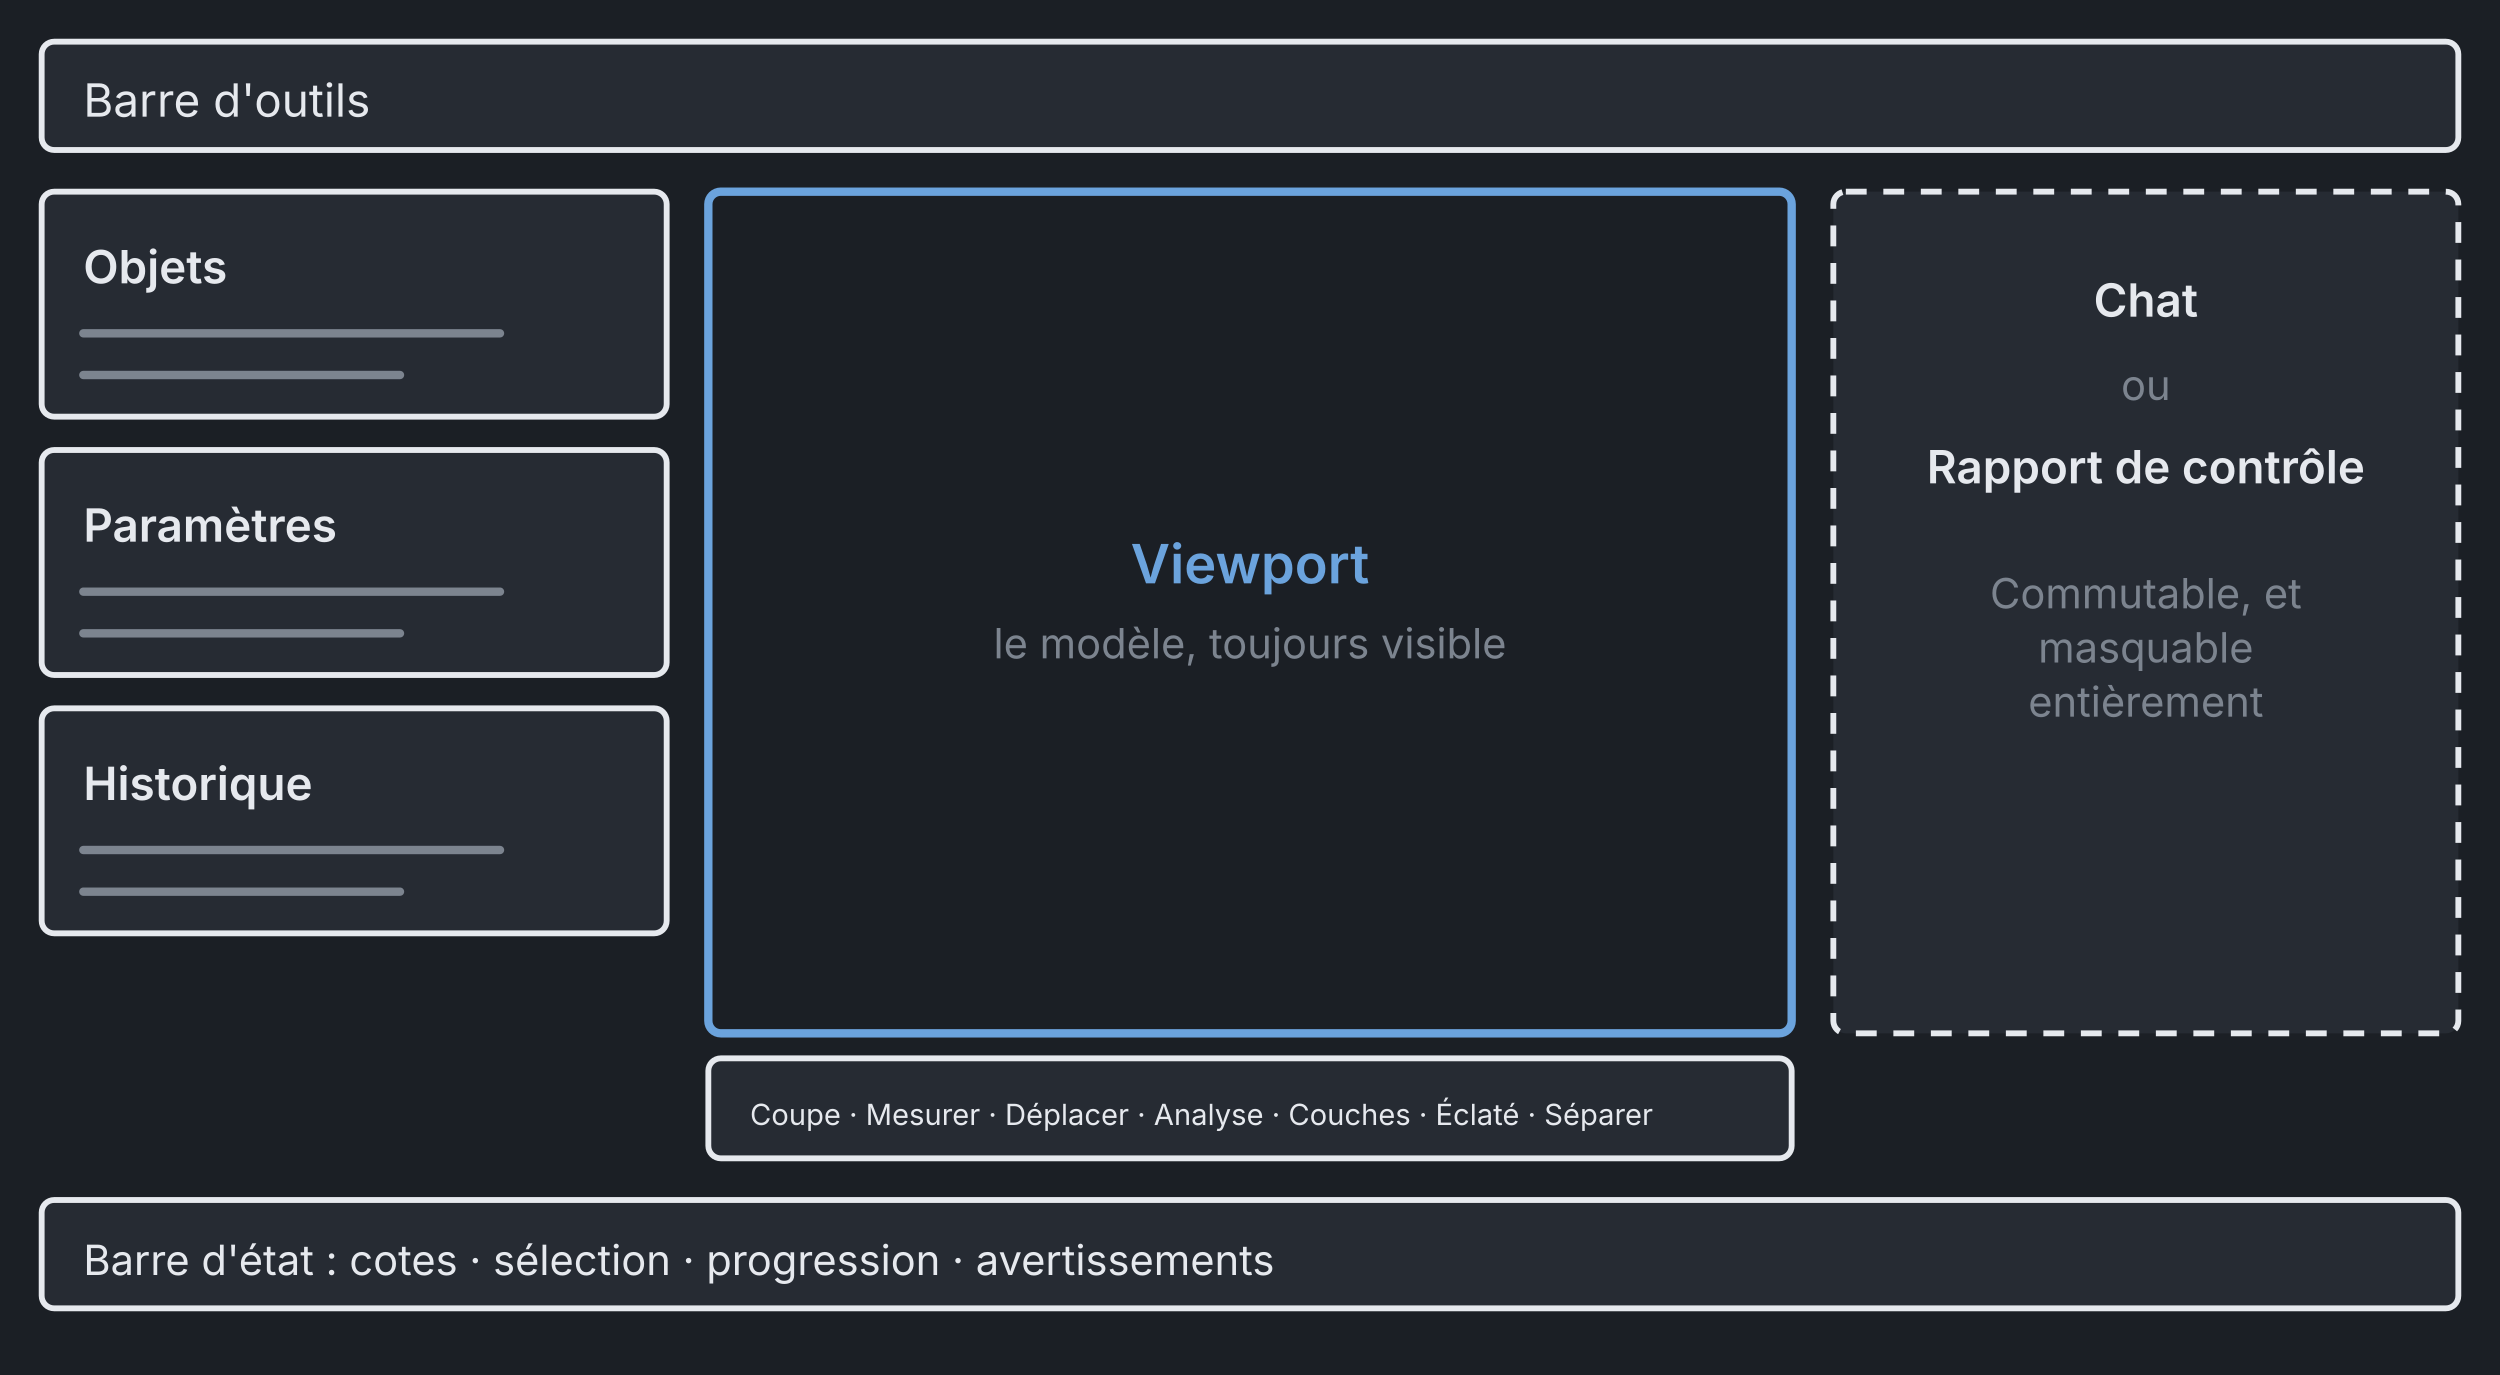
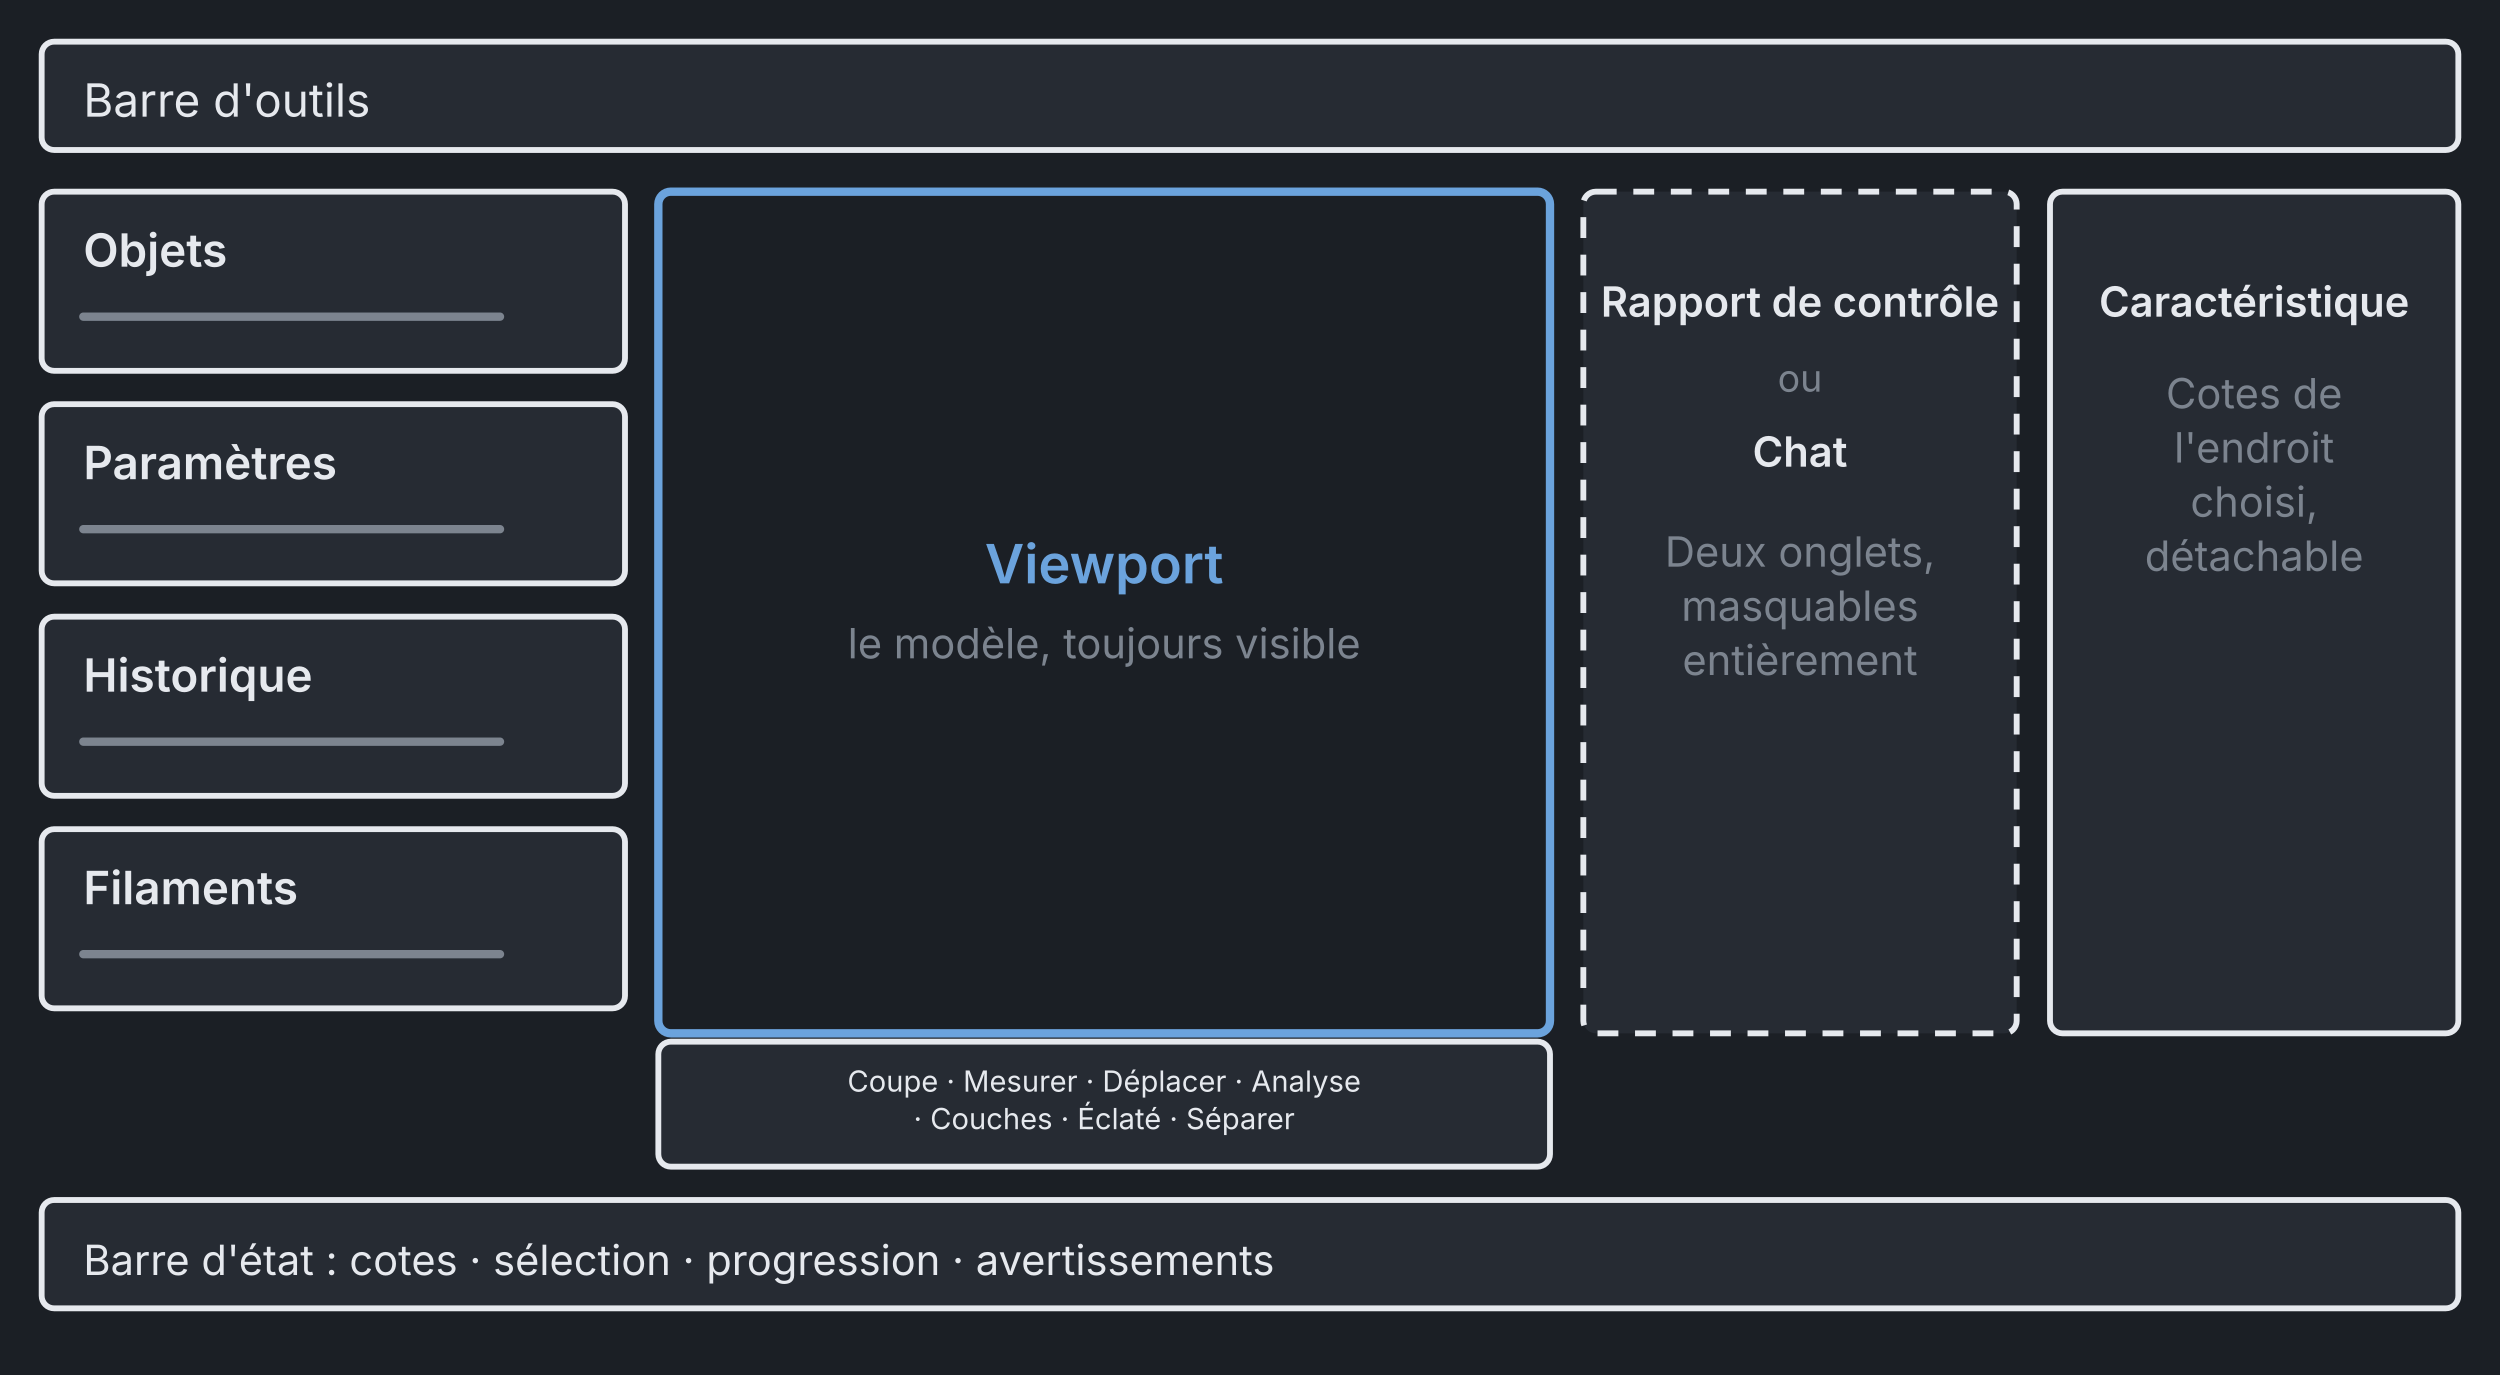
<svg xmlns="http://www.w3.org/2000/svg" viewBox="0 0 600 330" width="600" height="330">
  <rect x="0" y="0" width="600" height="330" fill="#1b1f25" />
  <rect x="10" y="10" width="580" height="26" rx="3" fill="#262b33" stroke="#e6e9ee" stroke-width="1.4" />
  <text x="20" y="28" fill="#e6e9ee" font-size="11" font-family="system-ui, -apple-system, Segoe UI, sans-serif" text-anchor="start">Barre d'outils</text>
-   <rect x="10" y="46" width="150" height="54" rx="3" fill="#262b33" stroke="#e6e9ee" stroke-width="1.4" />
-   <text x="20" y="68" fill="#e6e9ee" font-size="11" font-family="system-ui, -apple-system, Segoe UI, sans-serif" text-anchor="start" font-weight="600">Objets</text>
-   <line x1="20" y1="80" x2="120" y2="80" stroke="#7c848f" stroke-width="2" stroke-linecap="round" />
-   <line x1="20" y1="90" x2="96" y2="90" stroke="#7c848f" stroke-width="2" stroke-linecap="round" />
-   <rect x="10" y="108" width="150" height="54" rx="3" fill="#262b33" stroke="#e6e9ee" stroke-width="1.4" />
-   <text x="20" y="130" fill="#e6e9ee" font-size="11" font-family="system-ui, -apple-system, Segoe UI, sans-serif" text-anchor="start" font-weight="600">Paramètres</text>
-   <line x1="20" y1="142" x2="120" y2="142" stroke="#7c848f" stroke-width="2" stroke-linecap="round" />
-   <line x1="20" y1="152" x2="96" y2="152" stroke="#7c848f" stroke-width="2" stroke-linecap="round" />
-   <rect x="10" y="170" width="150" height="54" rx="3" fill="#262b33" stroke="#e6e9ee" stroke-width="1.4" />
-   <text x="20" y="192" fill="#e6e9ee" font-size="11" font-family="system-ui, -apple-system, Segoe UI, sans-serif" text-anchor="start" font-weight="600">Historique</text>
-   <line x1="20" y1="204" x2="120" y2="204" stroke="#7c848f" stroke-width="2" stroke-linecap="round" />
-   <line x1="20" y1="214" x2="96" y2="214" stroke="#7c848f" stroke-width="2" stroke-linecap="round" />
-   <rect x="170" y="46" width="260" height="202" rx="3" fill="none" stroke="#6ba3dd" stroke-width="2" />
-   <text x="300" y="140" fill="#6ba3dd" font-size="13" font-family="system-ui, -apple-system, Segoe UI, sans-serif" text-anchor="middle" font-weight="600">Viewport</text>
-   <text x="300" y="158" fill="#7c848f" font-size="10" font-family="system-ui, -apple-system, Segoe UI, sans-serif" text-anchor="middle">le modèle, toujours visible</text>
-   <rect x="440" y="46" width="150" height="202" rx="3" fill="#262b33" stroke="#e6e9ee" stroke-width="1.4" stroke-dasharray="5 4" />
-   <text x="515" y="76" fill="#e6e9ee" font-size="11" font-family="system-ui, -apple-system, Segoe UI, sans-serif" text-anchor="middle" font-weight="600">Chat</text>
-   <text x="515" y="96" fill="#7c848f" font-size="10" font-family="system-ui, -apple-system, Segoe UI, sans-serif" text-anchor="middle">ou</text>
-   <text x="515" y="116" fill="#e6e9ee" font-size="11" font-family="system-ui, -apple-system, Segoe UI, sans-serif" text-anchor="middle" font-weight="600">Rapport de contrôle</text>
-   <text x="515" y="146" fill="#7c848f" font-size="10" font-family="system-ui, -apple-system, Segoe UI, sans-serif" text-anchor="middle">Commutable, et</text>
-   <text x="515" y="159" fill="#7c848f" font-size="10" font-family="system-ui, -apple-system, Segoe UI, sans-serif" text-anchor="middle">masquable</text>
-   <text x="515" y="172" fill="#7c848f" font-size="10" font-family="system-ui, -apple-system, Segoe UI, sans-serif" text-anchor="middle">entièrement</text>
-   <rect x="170" y="254" width="260" height="24" rx="3" fill="#262b33" stroke="#e6e9ee" stroke-width="1.4" />
-   <text x="180" y="270" fill="#e6e9ee" font-size="7" font-family="system-ui, -apple-system, Segoe UI, sans-serif" text-anchor="start">Coupe · Mesurer · Déplacer · Analyse · Couches · Éclaté · Séparer</text>
+   <rect x="10" y="46" width="140" height="43" rx="3" fill="#262b33" stroke="#e6e9ee" stroke-width="1.4" />
+   <text x="20" y="64" fill="#e6e9ee" font-size="11" font-family="system-ui, -apple-system, Segoe UI, sans-serif" text-anchor="start" font-weight="600">Objets</text>
+   <line x1="20" y1="76" x2="120" y2="76" stroke="#7c848f" stroke-width="2" stroke-linecap="round" />
+   <rect x="10" y="97" width="140" height="43" rx="3" fill="#262b33" stroke="#e6e9ee" stroke-width="1.4" />
+   <text x="20" y="115" fill="#e6e9ee" font-size="11" font-family="system-ui, -apple-system, Segoe UI, sans-serif" text-anchor="start" font-weight="600">Paramètres</text>
+   <line x1="20" y1="127" x2="120" y2="127" stroke="#7c848f" stroke-width="2" stroke-linecap="round" />
+   <rect x="10" y="148" width="140" height="43" rx="3" fill="#262b33" stroke="#e6e9ee" stroke-width="1.4" />
+   <text x="20" y="166" fill="#e6e9ee" font-size="11" font-family="system-ui, -apple-system, Segoe UI, sans-serif" text-anchor="start" font-weight="600">Historique</text>
+   <line x1="20" y1="178" x2="120" y2="178" stroke="#7c848f" stroke-width="2" stroke-linecap="round" />
+   <rect x="10" y="199" width="140" height="43" rx="3" fill="#262b33" stroke="#e6e9ee" stroke-width="1.4" />
+   <text x="20" y="217" fill="#e6e9ee" font-size="11" font-family="system-ui, -apple-system, Segoe UI, sans-serif" text-anchor="start" font-weight="600">Filaments</text>
+   <line x1="20" y1="229" x2="120" y2="229" stroke="#7c848f" stroke-width="2" stroke-linecap="round" />
+   <rect x="158" y="46" width="214" height="202" rx="3" fill="none" stroke="#6ba3dd" stroke-width="2" />
+   <text x="265" y="140" fill="#6ba3dd" font-size="13" font-family="system-ui, -apple-system, Segoe UI, sans-serif" text-anchor="middle" font-weight="600">Viewport</text>
+   <text x="265" y="158" fill="#7c848f" font-size="10" font-family="system-ui, -apple-system, Segoe UI, sans-serif" text-anchor="middle">le modèle, toujours visible</text>
+   <rect x="380" y="46" width="104" height="202" rx="3" fill="#262b33" stroke="#e6e9ee" stroke-width="1.4" stroke-dasharray="5 4" />
+   <text x="432" y="76" fill="#e6e9ee" font-size="10" font-family="system-ui, -apple-system, Segoe UI, sans-serif" text-anchor="middle" font-weight="600">Rapport de contrôle</text>
+   <text x="432" y="94" fill="#7c848f" font-size="9" font-family="system-ui, -apple-system, Segoe UI, sans-serif" text-anchor="middle">ou</text>
+   <text x="432" y="112" fill="#e6e9ee" font-size="10" font-family="system-ui, -apple-system, Segoe UI, sans-serif" text-anchor="middle" font-weight="600">Chat</text>
+   <text x="432" y="136" fill="#7c848f" font-size="10" font-family="system-ui, -apple-system, Segoe UI, sans-serif" text-anchor="middle">Deux onglets,</text>
+   <text x="432" y="149" fill="#7c848f" font-size="10" font-family="system-ui, -apple-system, Segoe UI, sans-serif" text-anchor="middle">masquables</text>
+   <text x="432" y="162" fill="#7c848f" font-size="10" font-family="system-ui, -apple-system, Segoe UI, sans-serif" text-anchor="middle">entièrement</text>
+   <rect x="492" y="46" width="98" height="202" rx="3" fill="#262b33" stroke="#e6e9ee" stroke-width="1.4" />
+   <text x="541" y="76" fill="#e6e9ee" font-size="10" font-family="system-ui, -apple-system, Segoe UI, sans-serif" text-anchor="middle" font-weight="600">Caractéristique</text>
+   <text x="541" y="98" fill="#7c848f" font-size="10" font-family="system-ui, -apple-system, Segoe UI, sans-serif" text-anchor="middle">Cotes de</text>
+   <text x="541" y="111" fill="#7c848f" font-size="10" font-family="system-ui, -apple-system, Segoe UI, sans-serif" text-anchor="middle">l'endroit</text>
+   <text x="541" y="124" fill="#7c848f" font-size="10" font-family="system-ui, -apple-system, Segoe UI, sans-serif" text-anchor="middle">choisi,</text>
+   <text x="541" y="137" fill="#7c848f" font-size="10" font-family="system-ui, -apple-system, Segoe UI, sans-serif" text-anchor="middle">détachable</text>
+   <rect x="158" y="250" width="214" height="30" rx="3" fill="#262b33" stroke="#e6e9ee" stroke-width="1.4" />
+   <text x="265" y="262" fill="#e6e9ee" font-size="7" font-family="system-ui, -apple-system, Segoe UI, sans-serif" text-anchor="middle">Coupe · Mesurer · Déplacer · Analyse</text>
+   <text x="265" y="271" fill="#e6e9ee" font-size="7" font-family="system-ui, -apple-system, Segoe UI, sans-serif" text-anchor="middle">· Couches · Éclaté · Séparer</text>
  <rect x="10" y="288" width="580" height="26" rx="3" fill="#262b33" stroke="#e6e9ee" stroke-width="1.4" />
  <text x="20" y="306" fill="#e6e9ee" font-size="10" font-family="system-ui, -apple-system, Segoe UI, sans-serif" text-anchor="start">Barre d'état : cotes · sélection · progression · avertissements</text>
</svg>
